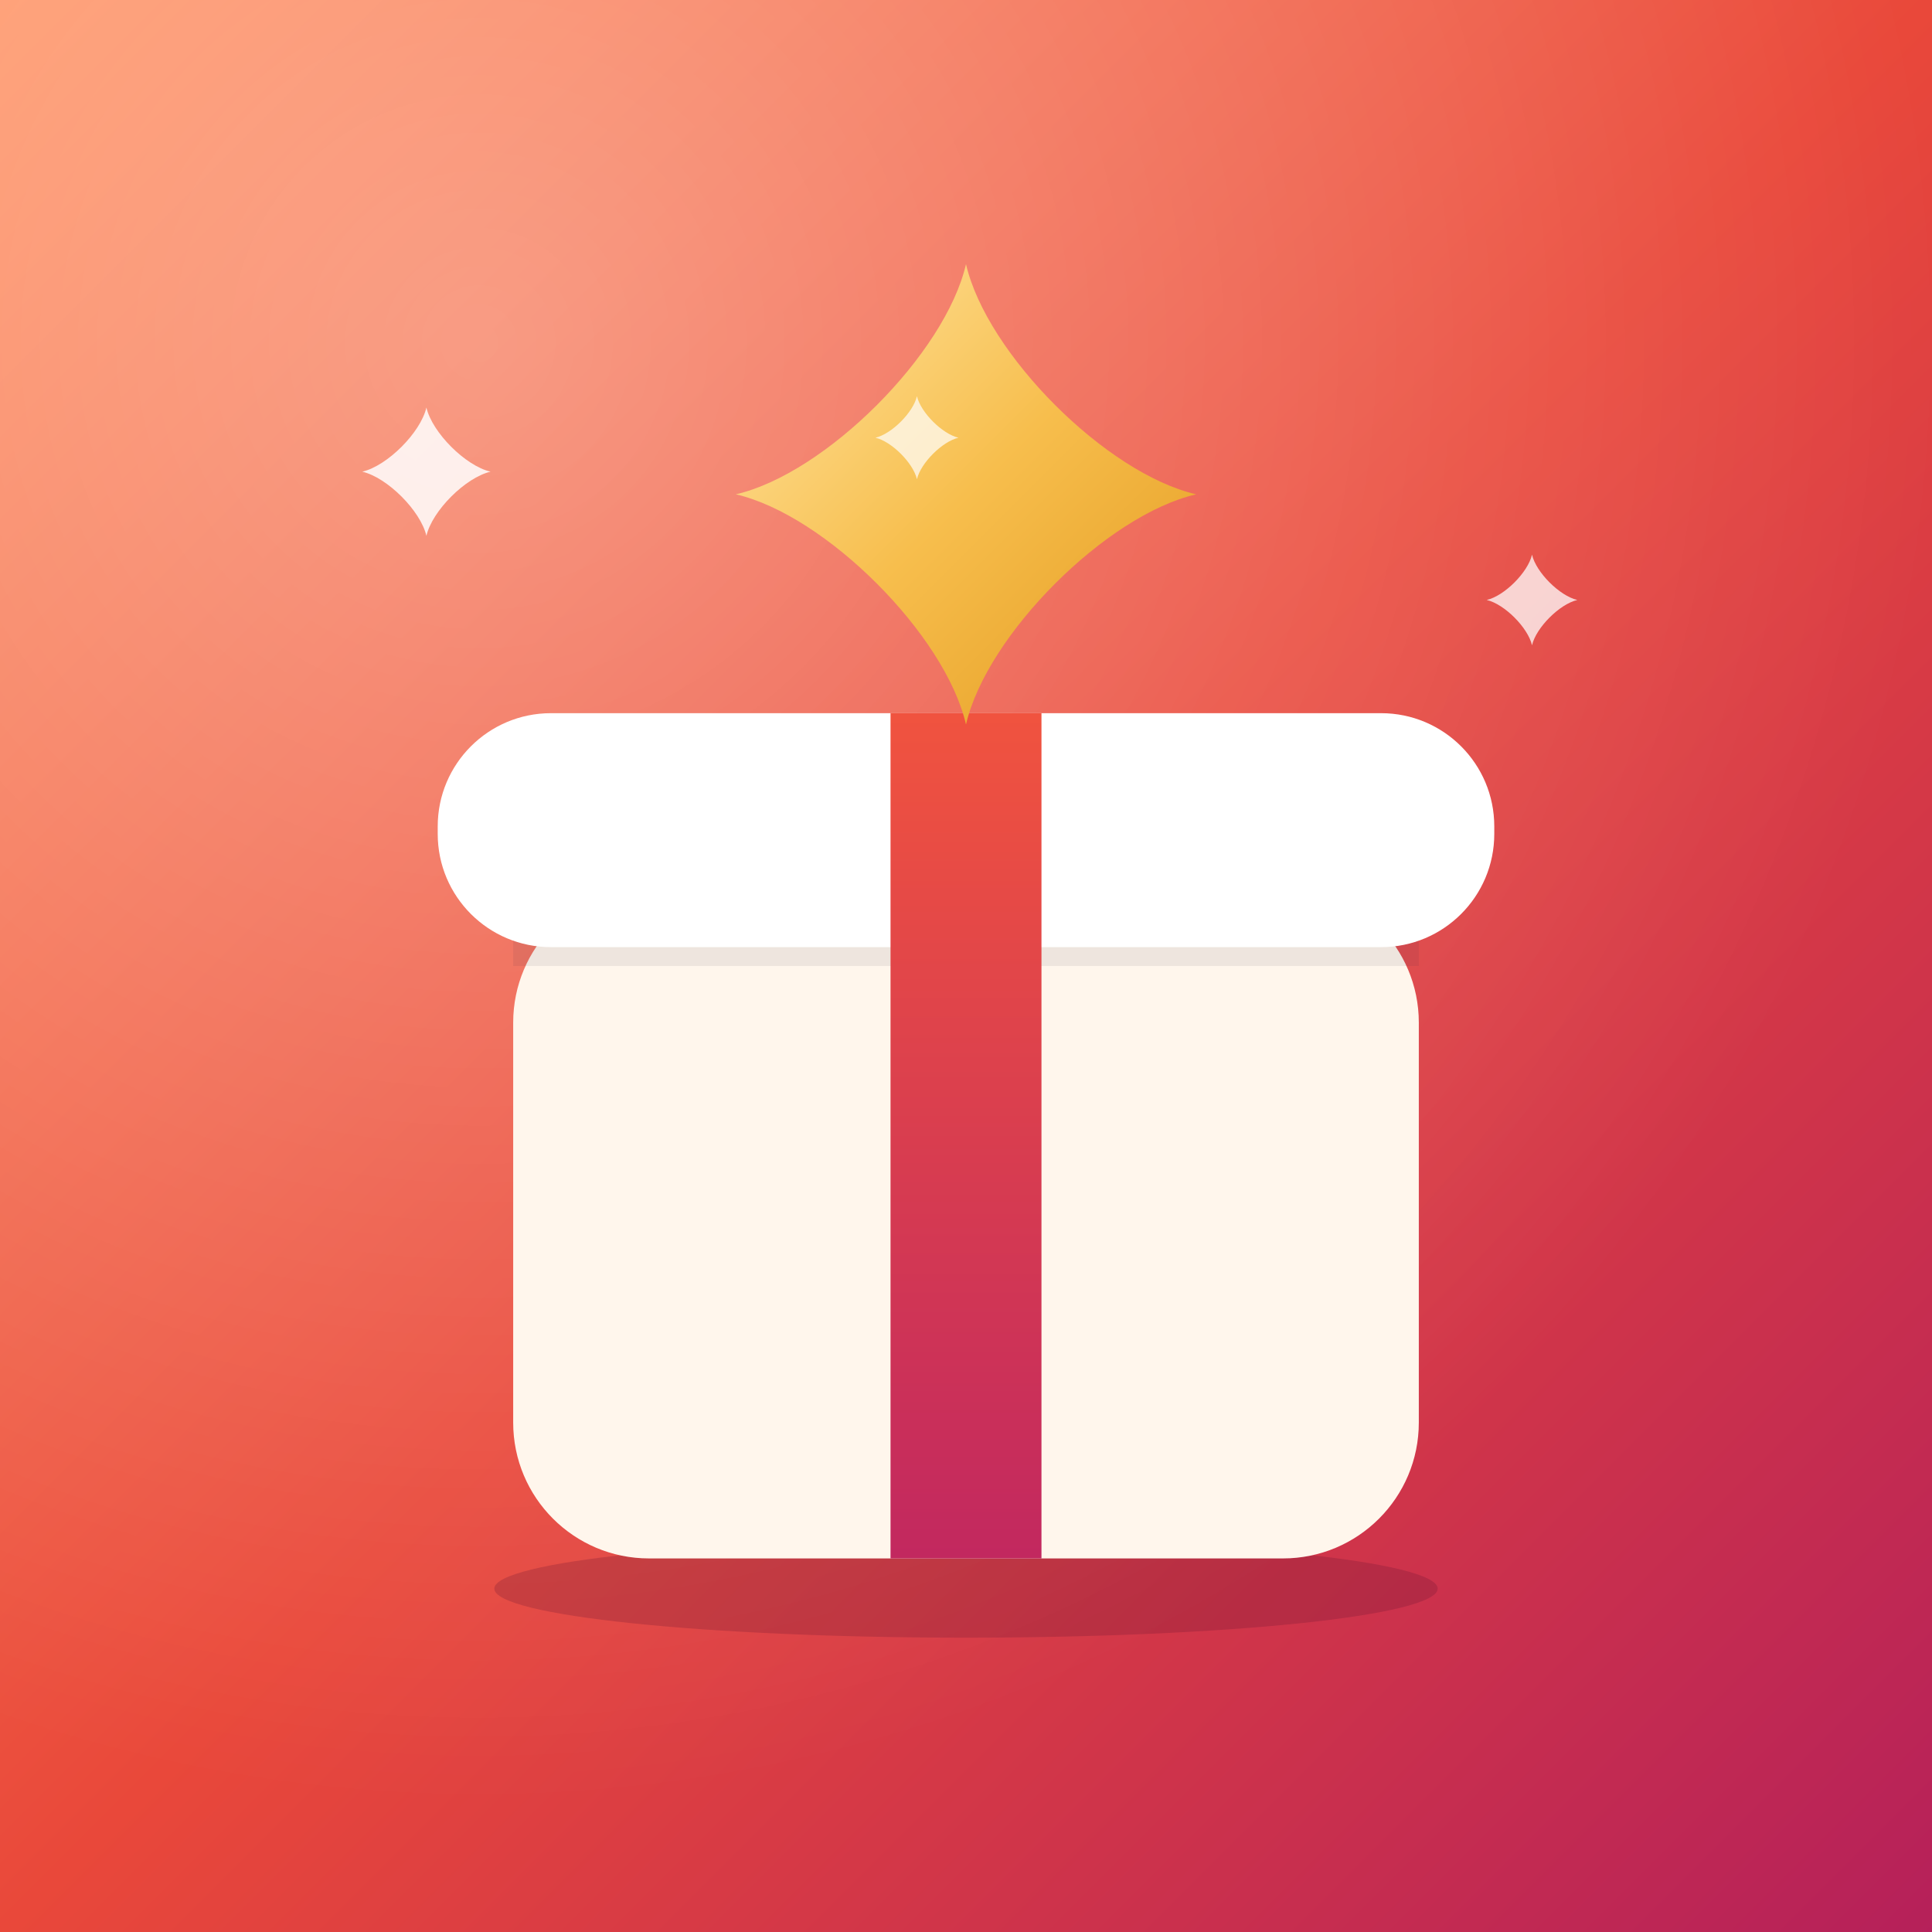
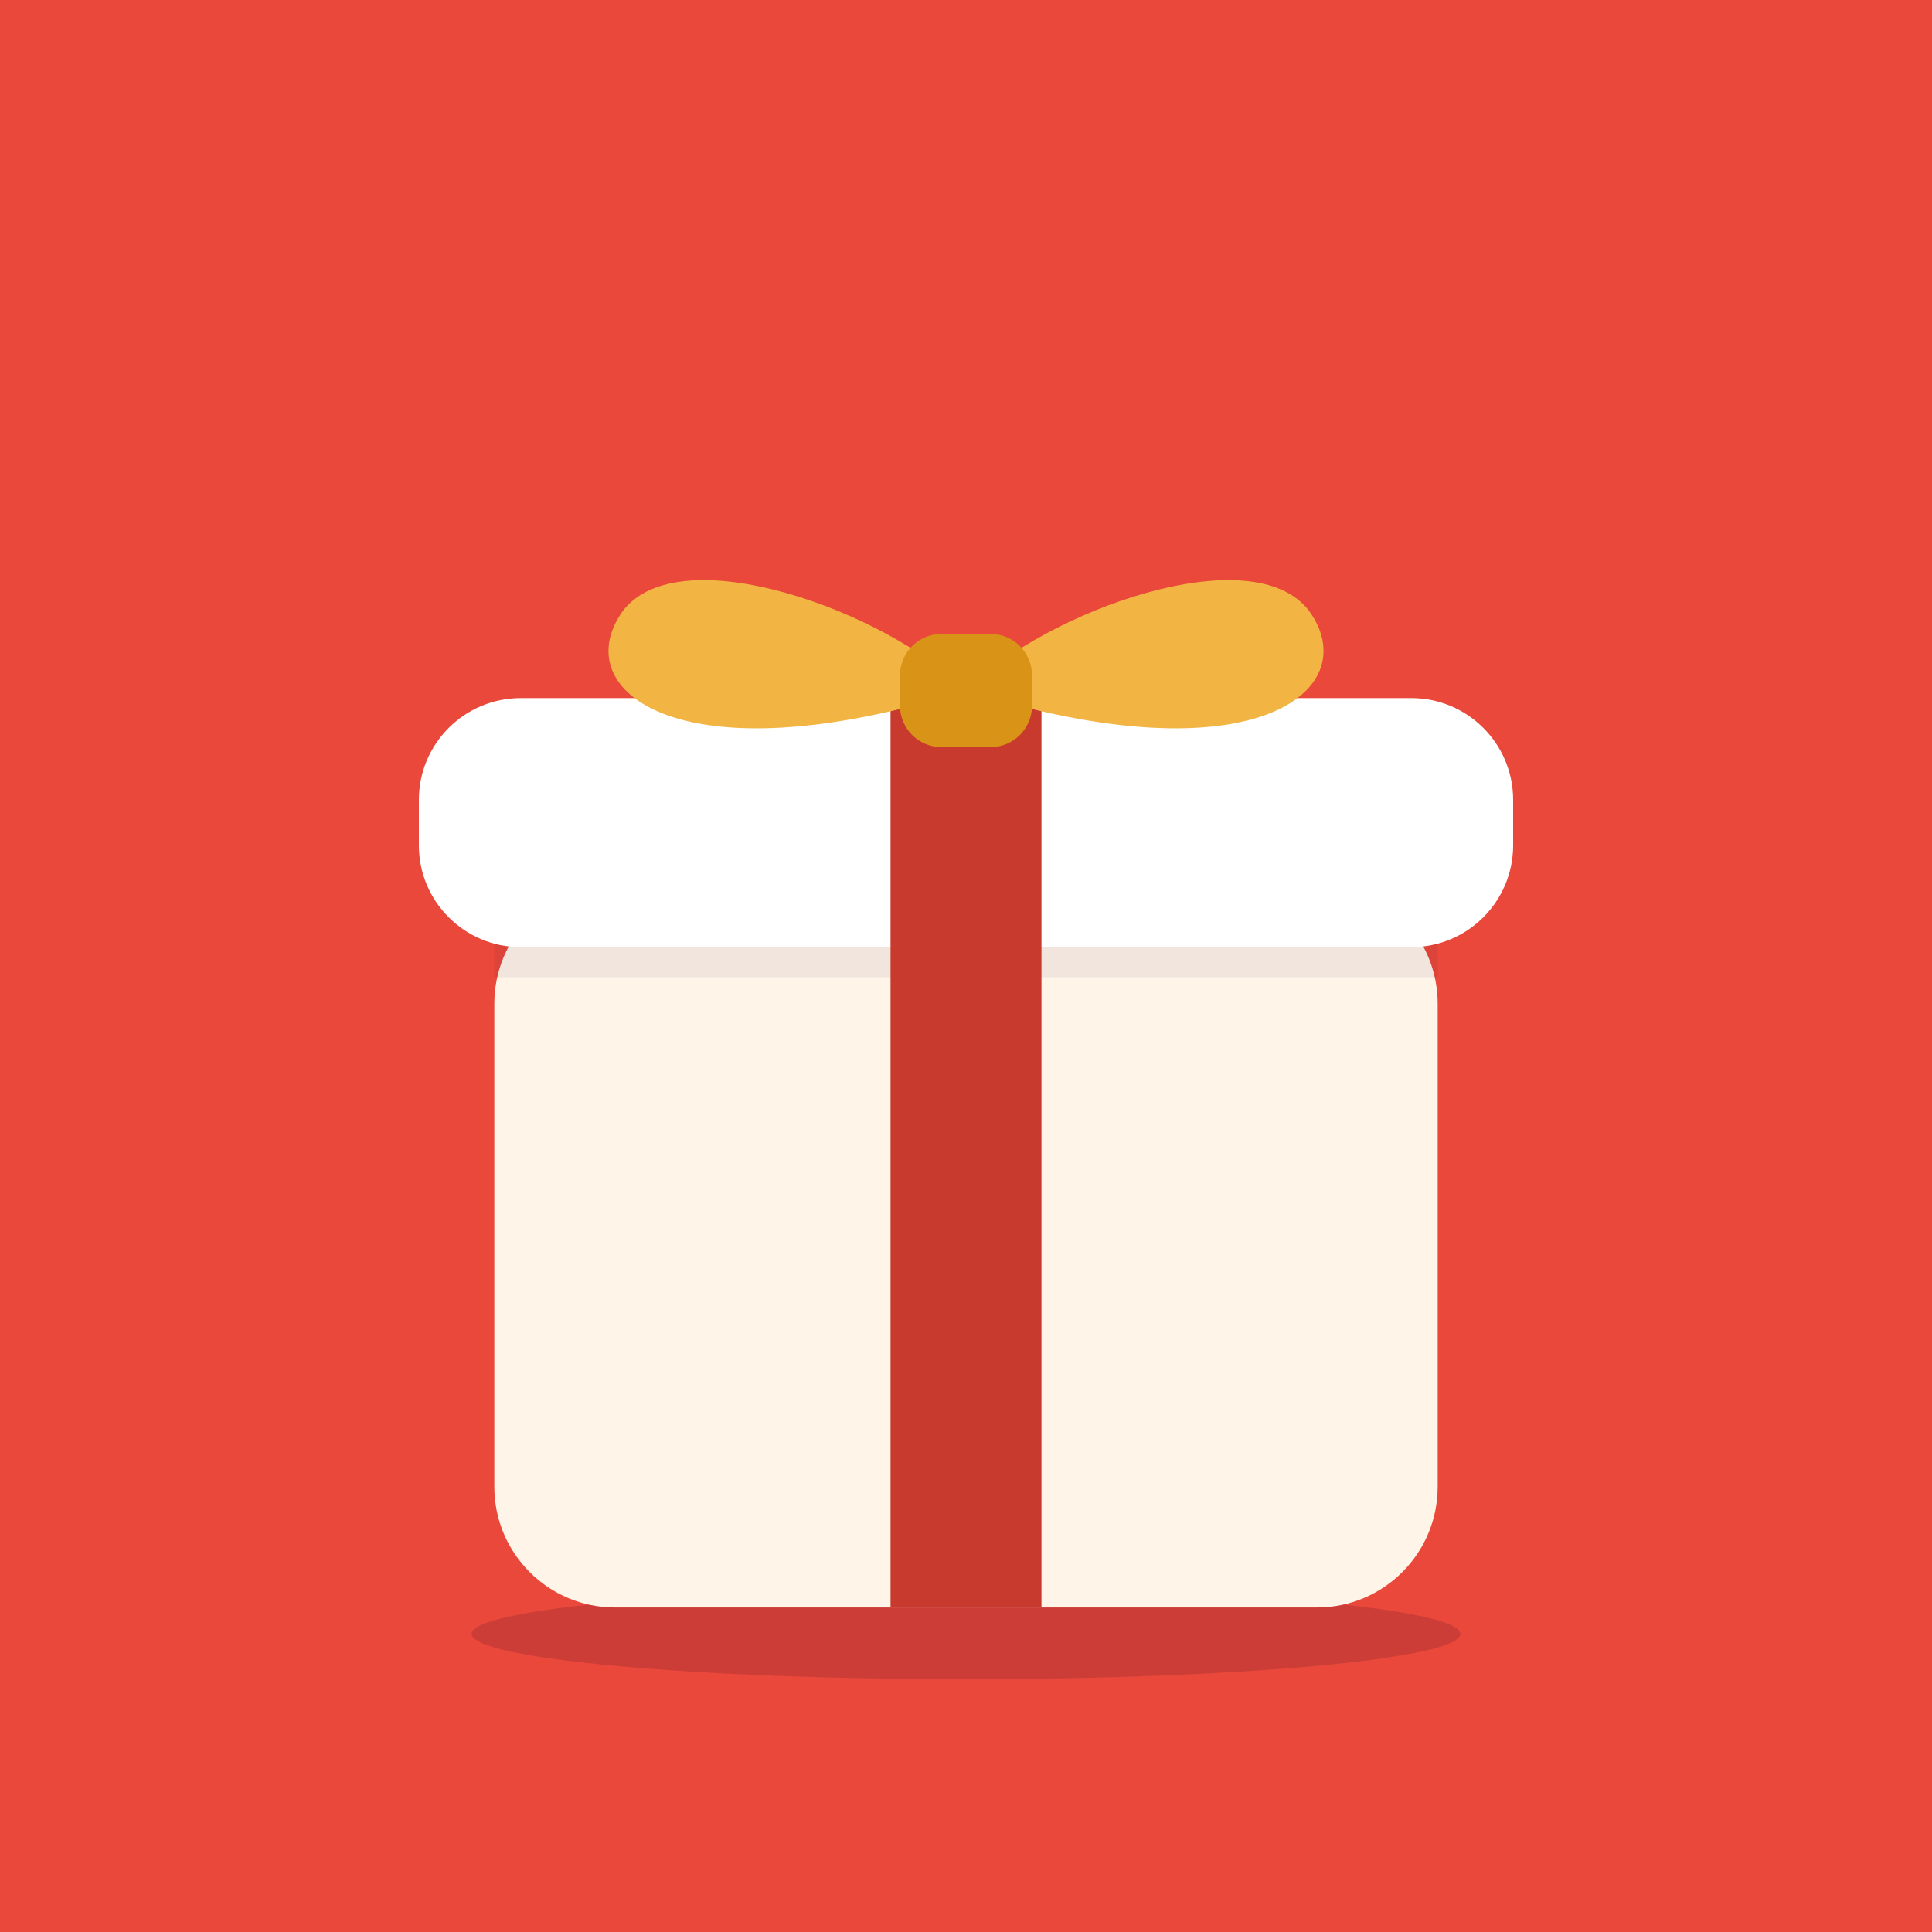
<svg xmlns="http://www.w3.org/2000/svg" viewBox="0 0 1024 1024" width="1024" height="1024">
-   <defs>
-     <linearGradient id="bg" x1="0" y1="0" x2="1" y2="1">
-       <stop offset="0" stop-color="#FF8F5E" />
-       <stop offset=".5" stop-color="#E9483A" />
-       <stop offset="1" stop-color="#B5205A" />
-     </linearGradient>
-     <radialGradient id="glow" cx=".25" cy=".18" r=".75">
-       <stop offset="0" stop-color="#FFFFFF" stop-opacity=".30" />
-       <stop offset="1" stop-color="#FFFFFF" stop-opacity="0" />
-     </radialGradient>
-     <linearGradient id="rib" x1="0" y1="0" x2="0" y2="1">
-       <stop offset="0" stop-color="#F0533F" />
-       <stop offset="1" stop-color="#C2285F" />
-     </linearGradient>
-     <linearGradient id="gold" x1="0" y1="0" x2="1" y2="1">
-       <stop offset="0" stop-color="#FFE7A6" />
-       <stop offset=".5" stop-color="#F7BE4D" />
-       <stop offset="1" stop-color="#E39A1E" />
-     </linearGradient>
-   </defs>
-   <rect width="1024" height="1024" fill="url(#bg)" />
-   <rect width="1024" height="1024" fill="url(#glow)" />
+   <rect width="1024" height="1024" fill="#E9483A" />
  <g>
-     <ellipse cx="512" cy="842" rx="250" ry="26" fill="#5A0F2E" opacity=".22" />
-     <rect x="272" y="470" width="480" height="356" rx="72" fill="#FFF6EC" />
-     <rect x="272" y="488" width="480" height="24" fill="#2B1846" opacity=".08" />
-     <rect x="232" y="378" width="560" height="124" rx="60" fill="#FFFFFF" />
-     <rect x="472" y="378" width="80" height="448" fill="url(#rib)" />
-     <path d="M512 140C522.98 187.58 586.42 251.02 634 262C586.42 272.98 522.98 336.42 512 384C501.02 336.42 437.58 272.98 390 262C437.58 251.02 501.02 187.58 512 140Z" fill="url(#gold)" />
-     <path d="M486 210C487.98 218.58 499.42 230.02 508 232C499.42 233.98 487.98 245.42 486 254C484.02 245.42 472.58 233.98 464 232C472.58 230.02 484.02 218.58 486 210Z" fill="#FFFFFF" opacity=".7" />
-     <path d="M226 216C229.06 229.26 246.74 246.94 260 250C246.74 253.06 229.06 270.74 226 284C222.94 270.74 205.26 253.06 192 250C205.26 246.94 222.94 229.26 226 216Z" fill="#FFFFFF" opacity=".85" />
-     <path d="M812 294C814.16 303.36 826.64 315.84 836 318C826.64 320.16 814.16 332.64 812 342C809.84 332.64 797.36 320.16 788 318C797.36 315.84 809.84 303.36 812 294Z" fill="#FFFFFF" opacity=".75" />
+     <ellipse cx="512" cy="866" rx="262" ry="24" fill="#5A0F2E" fill-opacity=".2" />
+     <rect x="262" y="468" width="500" height="384" rx="64" fill="#FFF4E8" />
+     <rect x="262" y="496" width="500" height="22" fill="#2B1846" fill-opacity=".07" />
+     <rect x="222" y="370" width="580" height="132" rx="54" fill="#FFFFFF" />
+     <rect x="472" y="370" width="80" height="482" fill="#C93A2E" />
+     <path d="M512 366C470 324 360 284 330 324C300 366 360 414 512 366Z" fill="#F2B544" />
+     <path d="M512 366C554 324 664 284 694 324C724 366 664 414 512 366Z" fill="#F2B544" />
+     <rect x="477" y="336" width="70" height="60" rx="22" fill="#D99418" />
  </g>
</svg>
